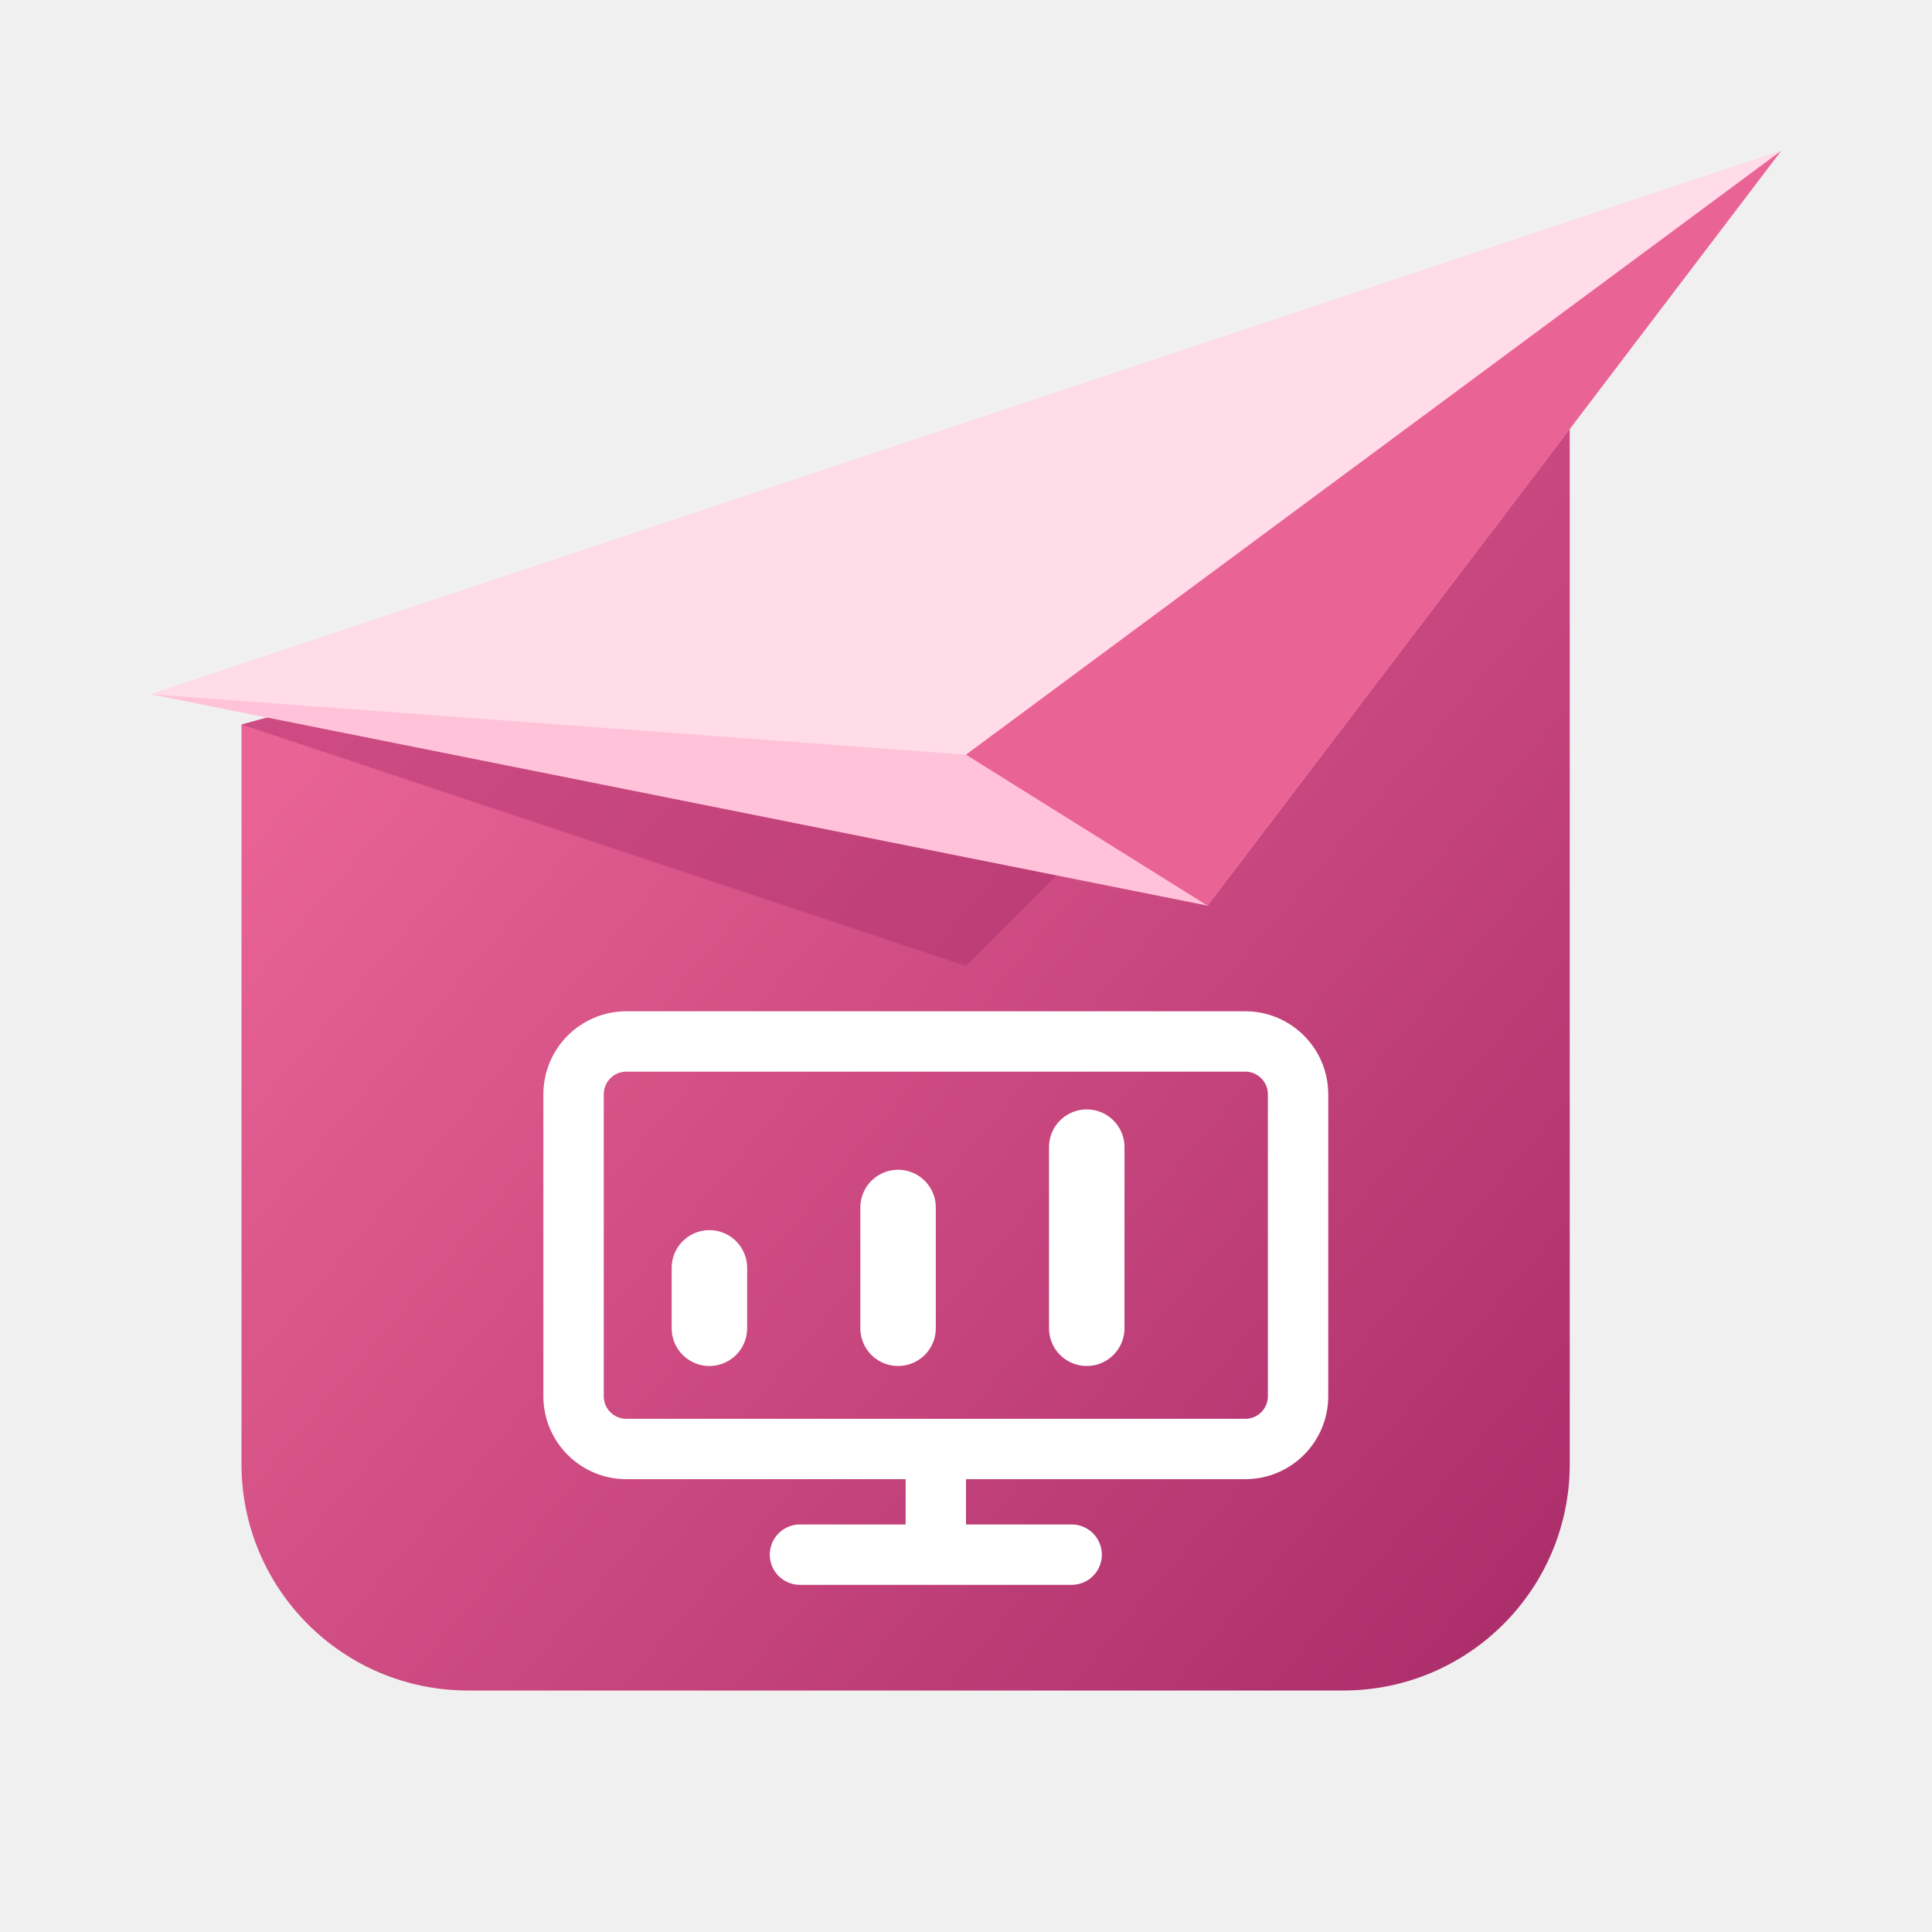
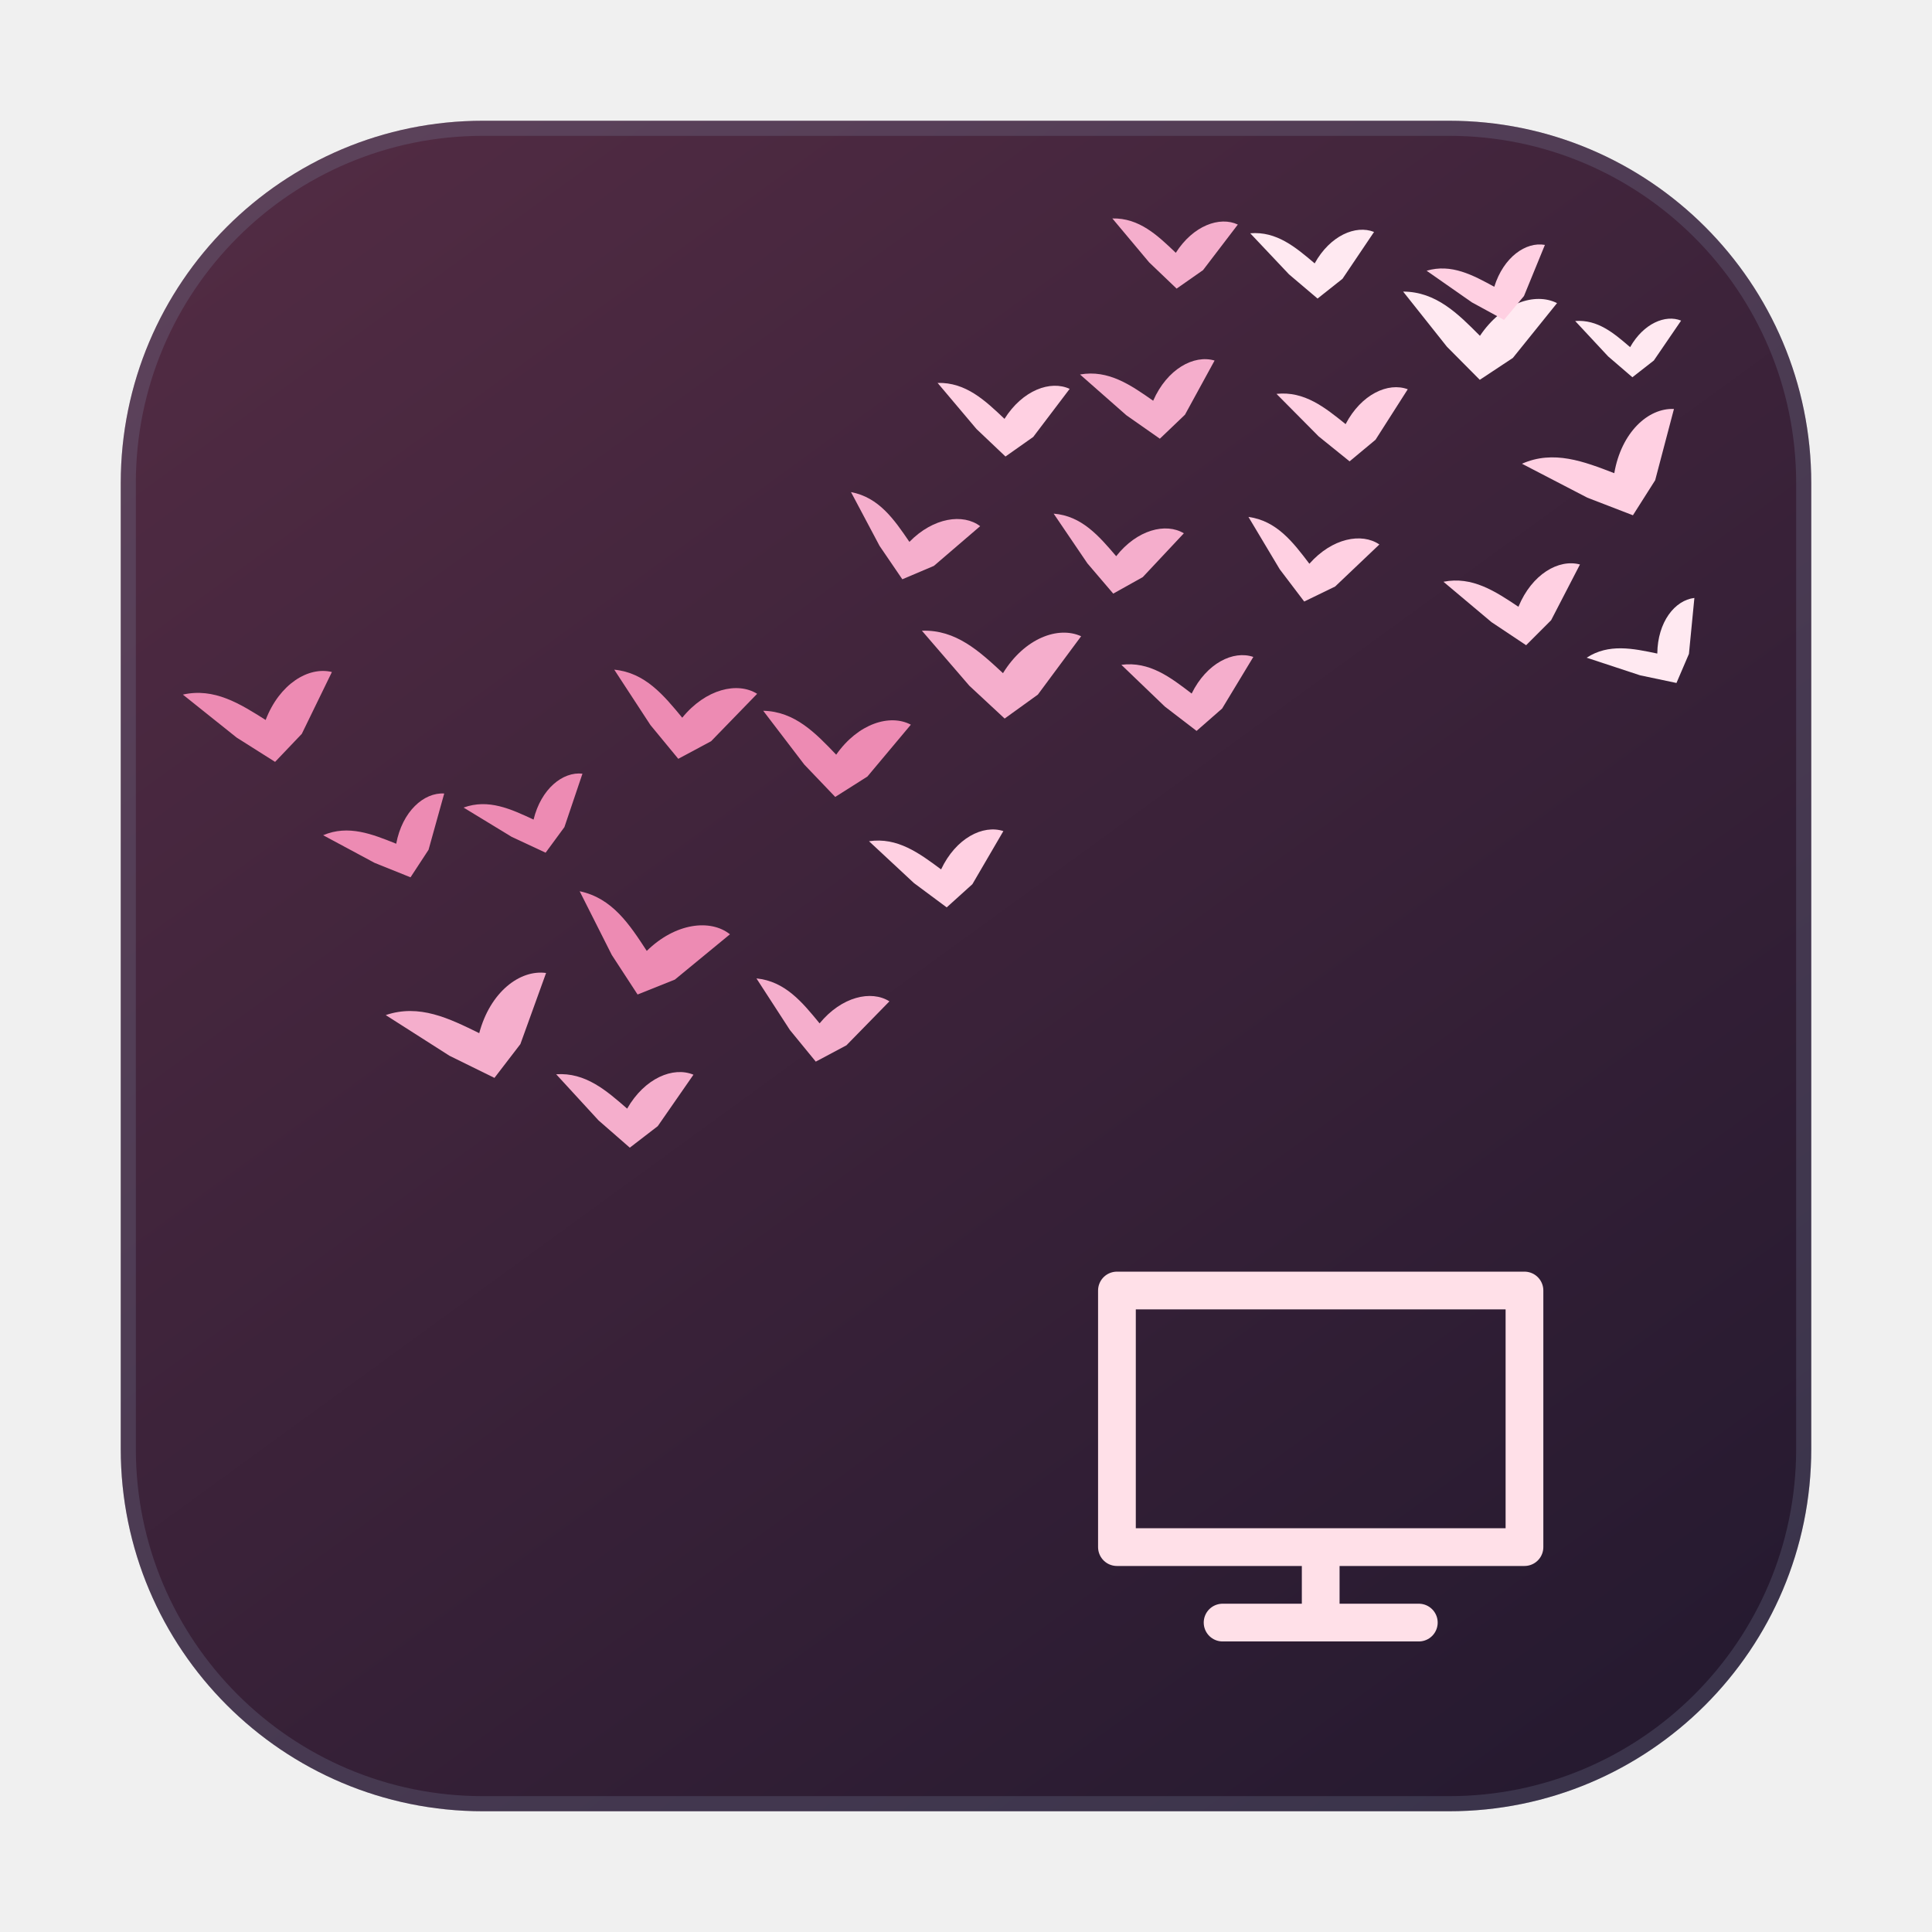
<svg xmlns="http://www.w3.org/2000/svg" width="256" height="256" viewBox="0 0 256 256">
  <defs>
-     <linearGradient id="body" x1="48" y1="88" x2="208" y2="224" gradientUnits="userSpaceOnUse">
-       <stop stop-color="#E96395" />
-       <stop offset="1" stop-color="#A82B68" />
+     <linearGradient id="sky" x1="40" y1="20" x2="200" y2="240" gradientUnits="userSpaceOnUse">
+       <stop stop-color="#512B43" />
+       <stop offset="1" stop-color="#261A30" />
    </linearGradient>
  </defs>
-   <path d="M32 96 208 48v146a30 30 0 0 1-30 30H62a30 30 0 0 1-30-30Z" fill="url(#body)" />
-   <path d="m32 96 96 32 80-80Z" fill="#A82B68" opacity=".42" />
-   <path d="M20 92 236 20 160 120Z" fill="#FFC2D8" />
-   <path d="m20 92 216-72-108 80Z" fill="#FFDCE7" />
-   <path d="m128 100 32 20 76-100Z" fill="#E96395" />
-   <rect x="76" y="138" width="96" height="54" rx="7" fill="none" stroke="#FFFFFF" stroke-width="8" />
-   <path d="M94 176v-8m25 8v-16m25 16v-24" fill="none" stroke="#FFFFFF" stroke-width="10" stroke-linecap="round" />
-   <path d="M124 192v14m-18 0h36" fill="none" stroke="#FFFFFF" stroke-width="8" stroke-linecap="round" />
+   <rect x="16" y="16" width="224" height="224" rx="48" fill="url(#sky)" />
+   <rect x="17" y="17" width="222" height="222" rx="47" fill="none" stroke="#8494AE" stroke-opacity=".22" stroke-width="2" />
+   <path d="M-7-4C-4-4-2-2 0 0 2-3 5-4 7-3L3 2 0 4-3 1Z" fill="#F5AECC" transform="translate(132.9 89.2) rotate(-2.1) scale(1.504)" />
+   <path d="M-7-4C-4-4-2-2 0 0 2-3 5-4 7-3L3 2 0 4-3 1Z" fill="#FFD0E2" transform="translate(201.2 80.4) rotate(-11.3) scale(1.299)" />
+   <path d="M-7-4C-4-4-2-2 0 0 2-3 5-4 7-3L3 2 0 4-3 1Z" fill="#ED8BB3" transform="translate(52.5 111.8) rotate(-23.1) scale(1.209)" />
+   <path d="M-7-4C-4-4-2-2 0 0 2-3 5-4 7-3L3 2 0 4-3 1Z" fill="#ED8BB3" transform="translate(85.7 126.0) rotate(11.9) scale(1.476)" />
+   <path d="M-7-4C-4-4-2-2 0 0 2-3 5-4 7-3L3 2 0 4-3 1Z" fill="#FFE9F1" transform="translate(174.2 34.9) rotate(-4.7) scale(1.169)" />
+   <path d="M-7-4C-4-4-2-2 0 0 2-3 5-4 7-3L3 2 0 4-3 1Z" fill="#F5AECC" transform="translate(152.8 53.1) rotate(-10.0) scale(1.277)" />
+   <path d="M-7-4C-4-4-2-2 0 0 2-3 5-4 7-3L3 2 0 4-3 1Z" fill="#FFD0E2" transform="translate(173.5 74.7) rotate(7.8) scale(1.263)" />
+   <path d="M-7-4C-4-4-2-2 0 0 2-3 5-4 7-3L3 2 0 4-3 1Z" fill="#F5AECC" transform="translate(120.5 71.8) rotate(10.7) scale(1.261)" />
+   <path d="M-7-4C-4-4-2-2 0 0 2-3 5-4 7-3L3 2 0 4-3 1Z" fill="#ED8BB3" transform="translate(90.4 95.1) rotate(5.5) scale(1.368)" />
+   <path d="M-7-4C-4-4-2-2 0 0 2-3 5-4 7-3L3 2 0 4-3 1Z" fill="#FFE9F1" transform="translate(196.1 44.5) rotate(0.2) scale(1.457)" />
+   <path d="M-7-4C-4-4-2-2 0 0 2-3 5-4 7-3L3 2 0 4-3 1Z" fill="#F5AECC" transform="translate(63.5 136.9) rotate(-18.8) scale(1.565)" />
+   <path d="M-7-4C-4-4-2-2 0 0 2-3 5-4 7-3L3 2 0 4-3 1Z" fill="#F5AECC" transform="translate(108.6 135.6) rotate(5.7) scale(1.274)" />
+   <path d="M-7-4C-4-4-2-2 0 0 2-3 5-4 7-3L3 2 0 4-3 1Z" fill="#FFD0E2" transform="translate(124.7 115.2) rotate(-8.4) scale(1.272)" />
+   <path d="M-7-4C-4-4-2-2 0 0 2-3 5-4 7-3L3 2 0 4-3 1Z" fill="#ED8BB3" transform="translate(35.2 95.4) rotate(-12.7) scale(1.423)" />
+   <path d="M-7-4C-4-4-2-2 0 0 2-3 5-4 7-3L3 2 0 4-3 1Z" fill="#F5AECC" transform="translate(83.1 146.9) rotate(-3.9) scale(1.296)" />
+   <path d="M-7-4C-4-4-2-2 0 0 2-3 5-4 7-3L3 2 0 4-3 1Z" fill="#F5AECC" transform="translate(147.9 73.7) rotate(4.5) scale(1.243)" />
+   <path d="M-7-4C-4-4-2-2 0 0 2-3 5-4 7-3L3 2 0 4-3 1Z" fill="#FFD0E2" transform="translate(213.9 62.7) rotate(-23.9) scale(1.525)" />
+   <path d="M-7-4C-4-4-2-2 0 0 2-3 5-4 7-3L3 2 0 4-3 1Z" fill="#ED8BB3" transform="translate(110.8 100.0) rotate(1.3) scale(1.400)" />
+   <path d="M-7-4C-4-4-2-2 0 0 2-3 5-4 7-3L3 2 0 4-3 1Z" fill="#ED8BB3" transform="translate(70.7 108.6) rotate(-20.0) scale(1.167)" />
+   <path d="M-7-4C-4-4-2-2 0 0 2-3 5-4 7-3L3 2 0 4-3 1Z" fill="#FFD0E2" transform="translate(133.1 55.5) rotate(-1.5) scale(1.248)" />
+   <path d="M-7-4C-4-4-2-2 0 0 2-3 5-4 7-3L3 2 0 4-3 1Z" fill="#FFD0E2" transform="translate(178.3 56.2) rotate(-6.1) scale(1.240)" />
+   <path d="M-7-4C-4-4-2-2 0 0 2-3 5-4 7-3L3 2 0 4-3 1Z" fill="#F5AECC" transform="translate(157.9 91.9) rotate(-7.5) scale(1.248)" />
+   <path d="M-7-4C-4-4-2-2 0 0 2-3 5-4 7-3L3 2 0 4-3 1Z" fill="#F5AECC" transform="translate(155.8 33.5) rotate(-1.3) scale(1.186)" />
+   <path d="M-7-4C-4-4-2-2 0 0 2-3 5-4 7-3L3 2 0 4-3 1Z" fill="#FFE9F1" transform="translate(219.6 86.6) rotate(-33.1) scale(1.163)" />
+   <path d="M-7-4C-4-4-2-2 0 0 2-3 5-4 7-3L3 2 0 4-3 1Z" fill="#FFD0E2" transform="translate(198.0 38.0) rotate(-16.4) scale(1.143)" />
+   <path d="M-7-4C-4-4-2-2 0 0 2-3 5-4 7-3L3 2 0 4-3 1Z" fill="#FFE9F1" transform="translate(216.0 46.0) rotate(-4.3) scale(1.000)" />
+   <path d="M148 171h54v34h-54Zm27 34v10m-13 0h26" fill="none" stroke="#FFE0E8" stroke-width="5" stroke-linecap="round" stroke-linejoin="round" />
</svg>
